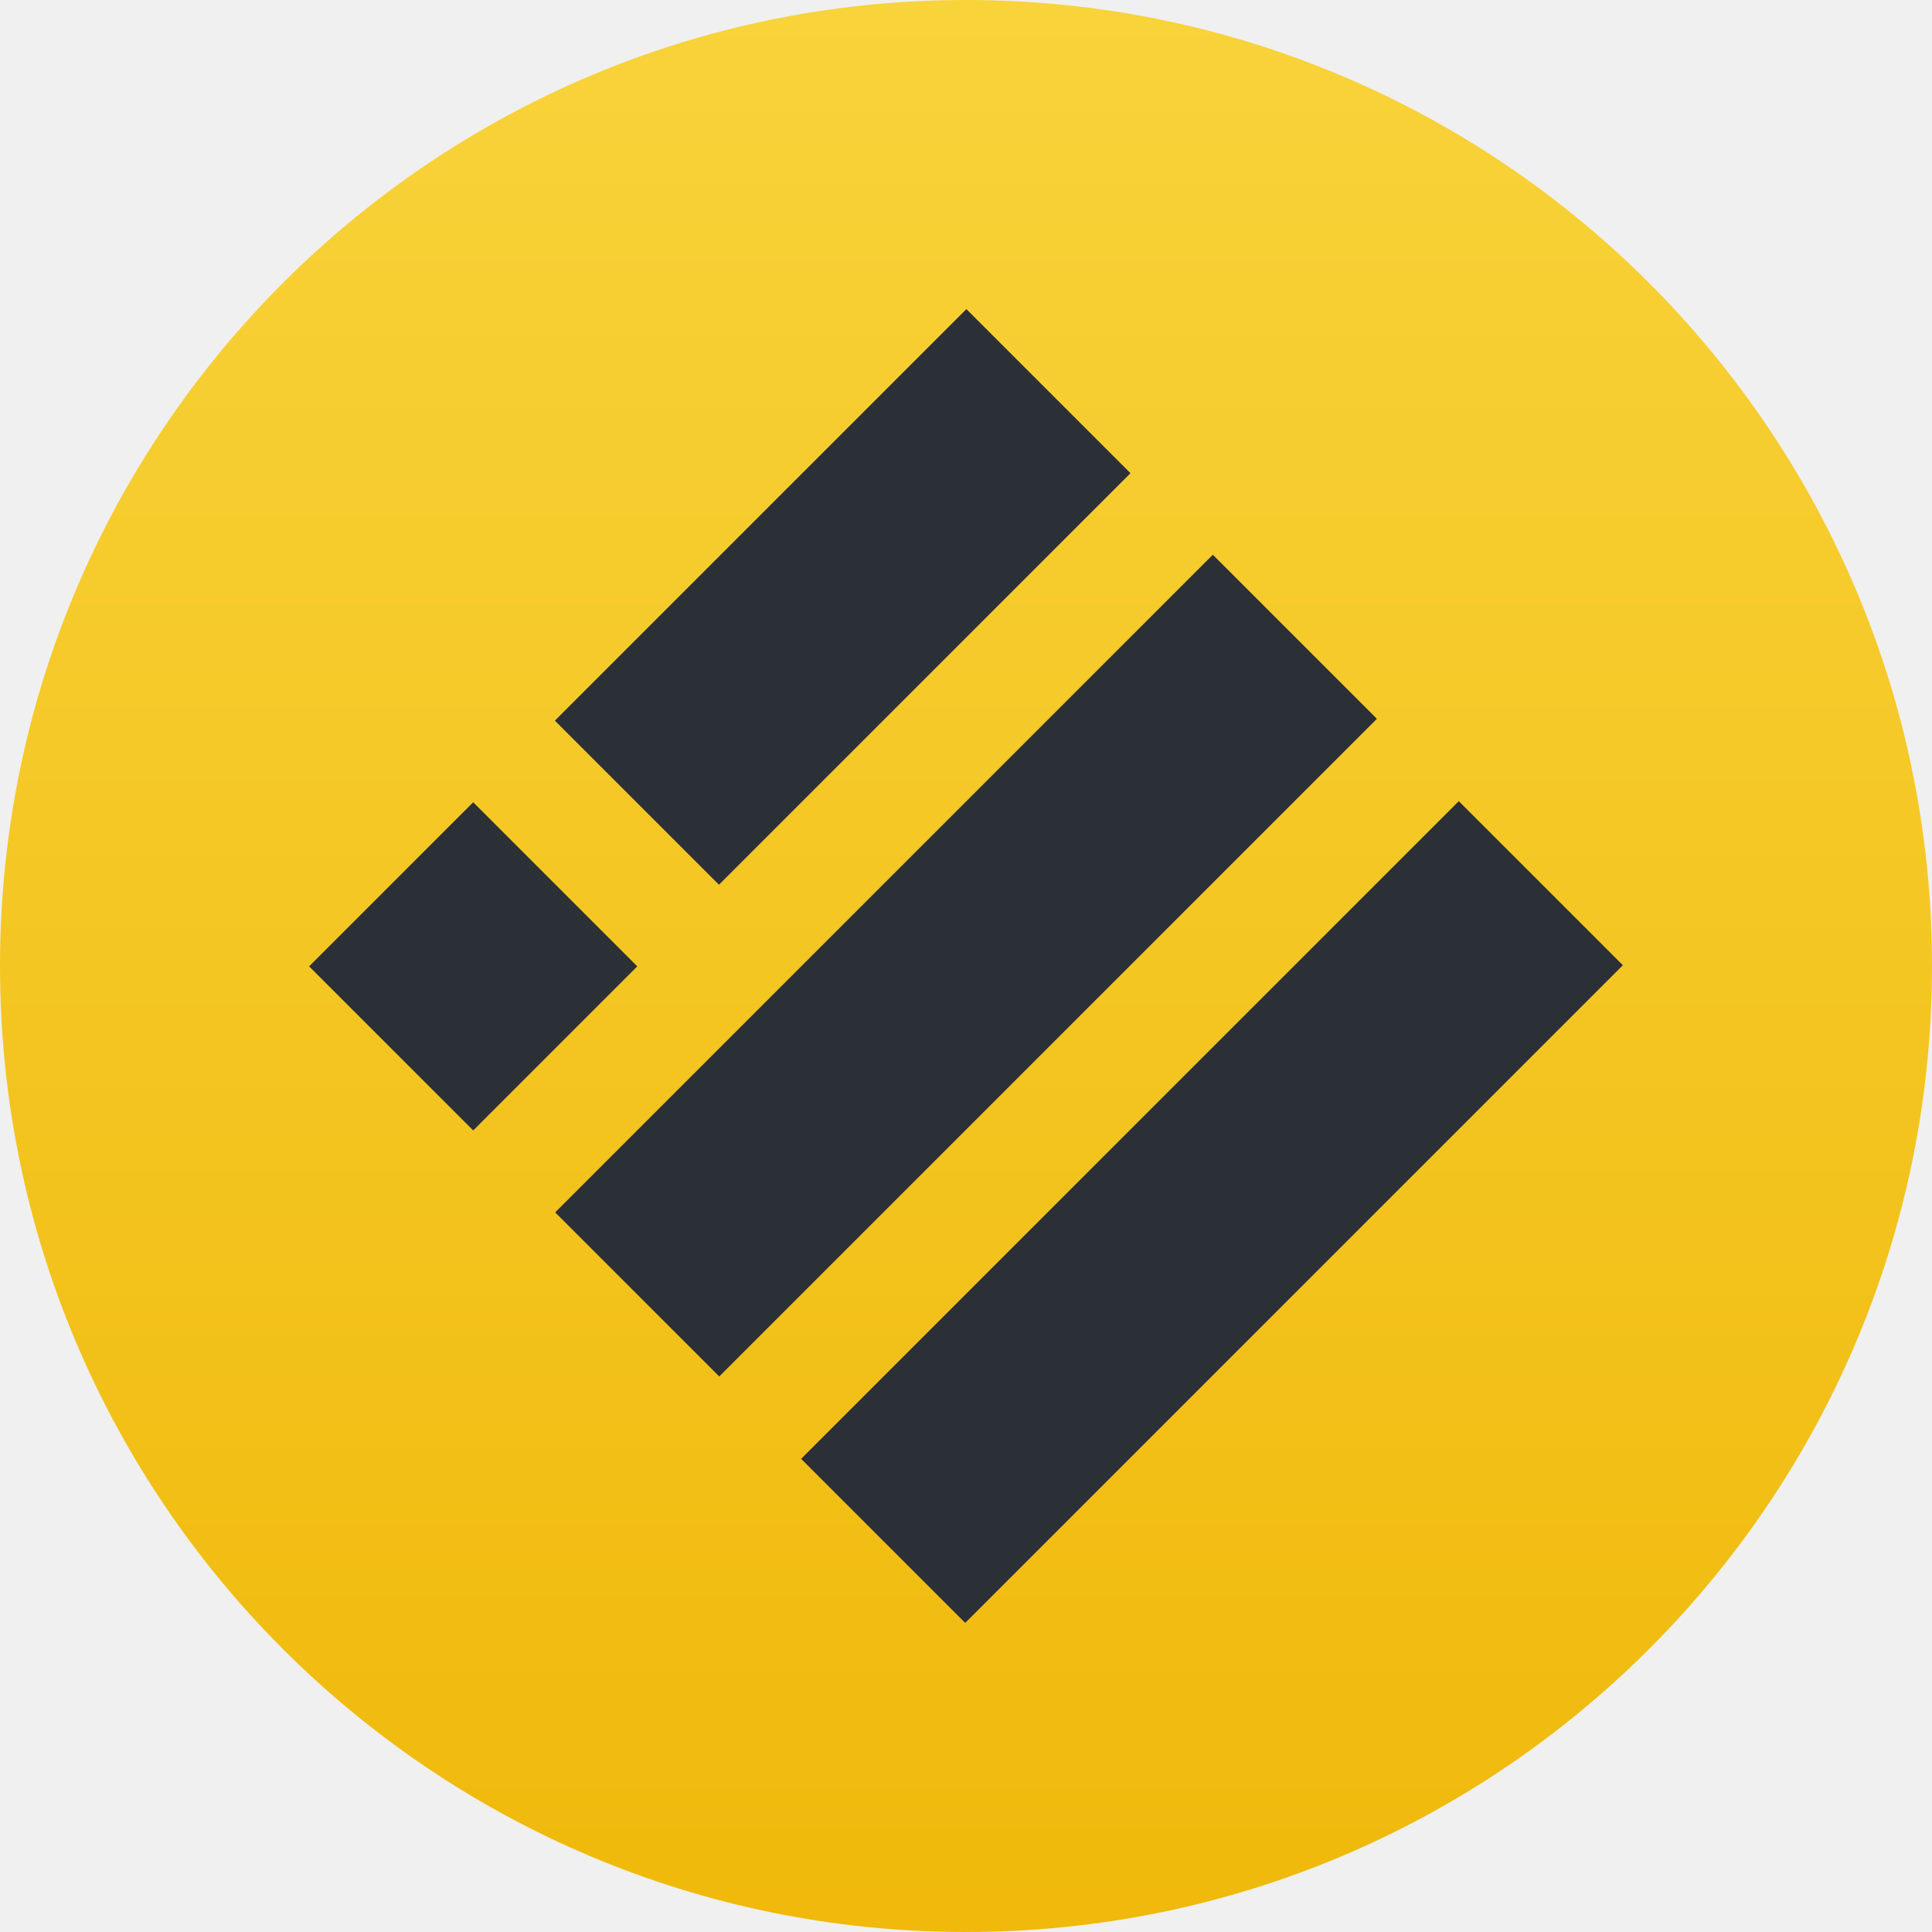
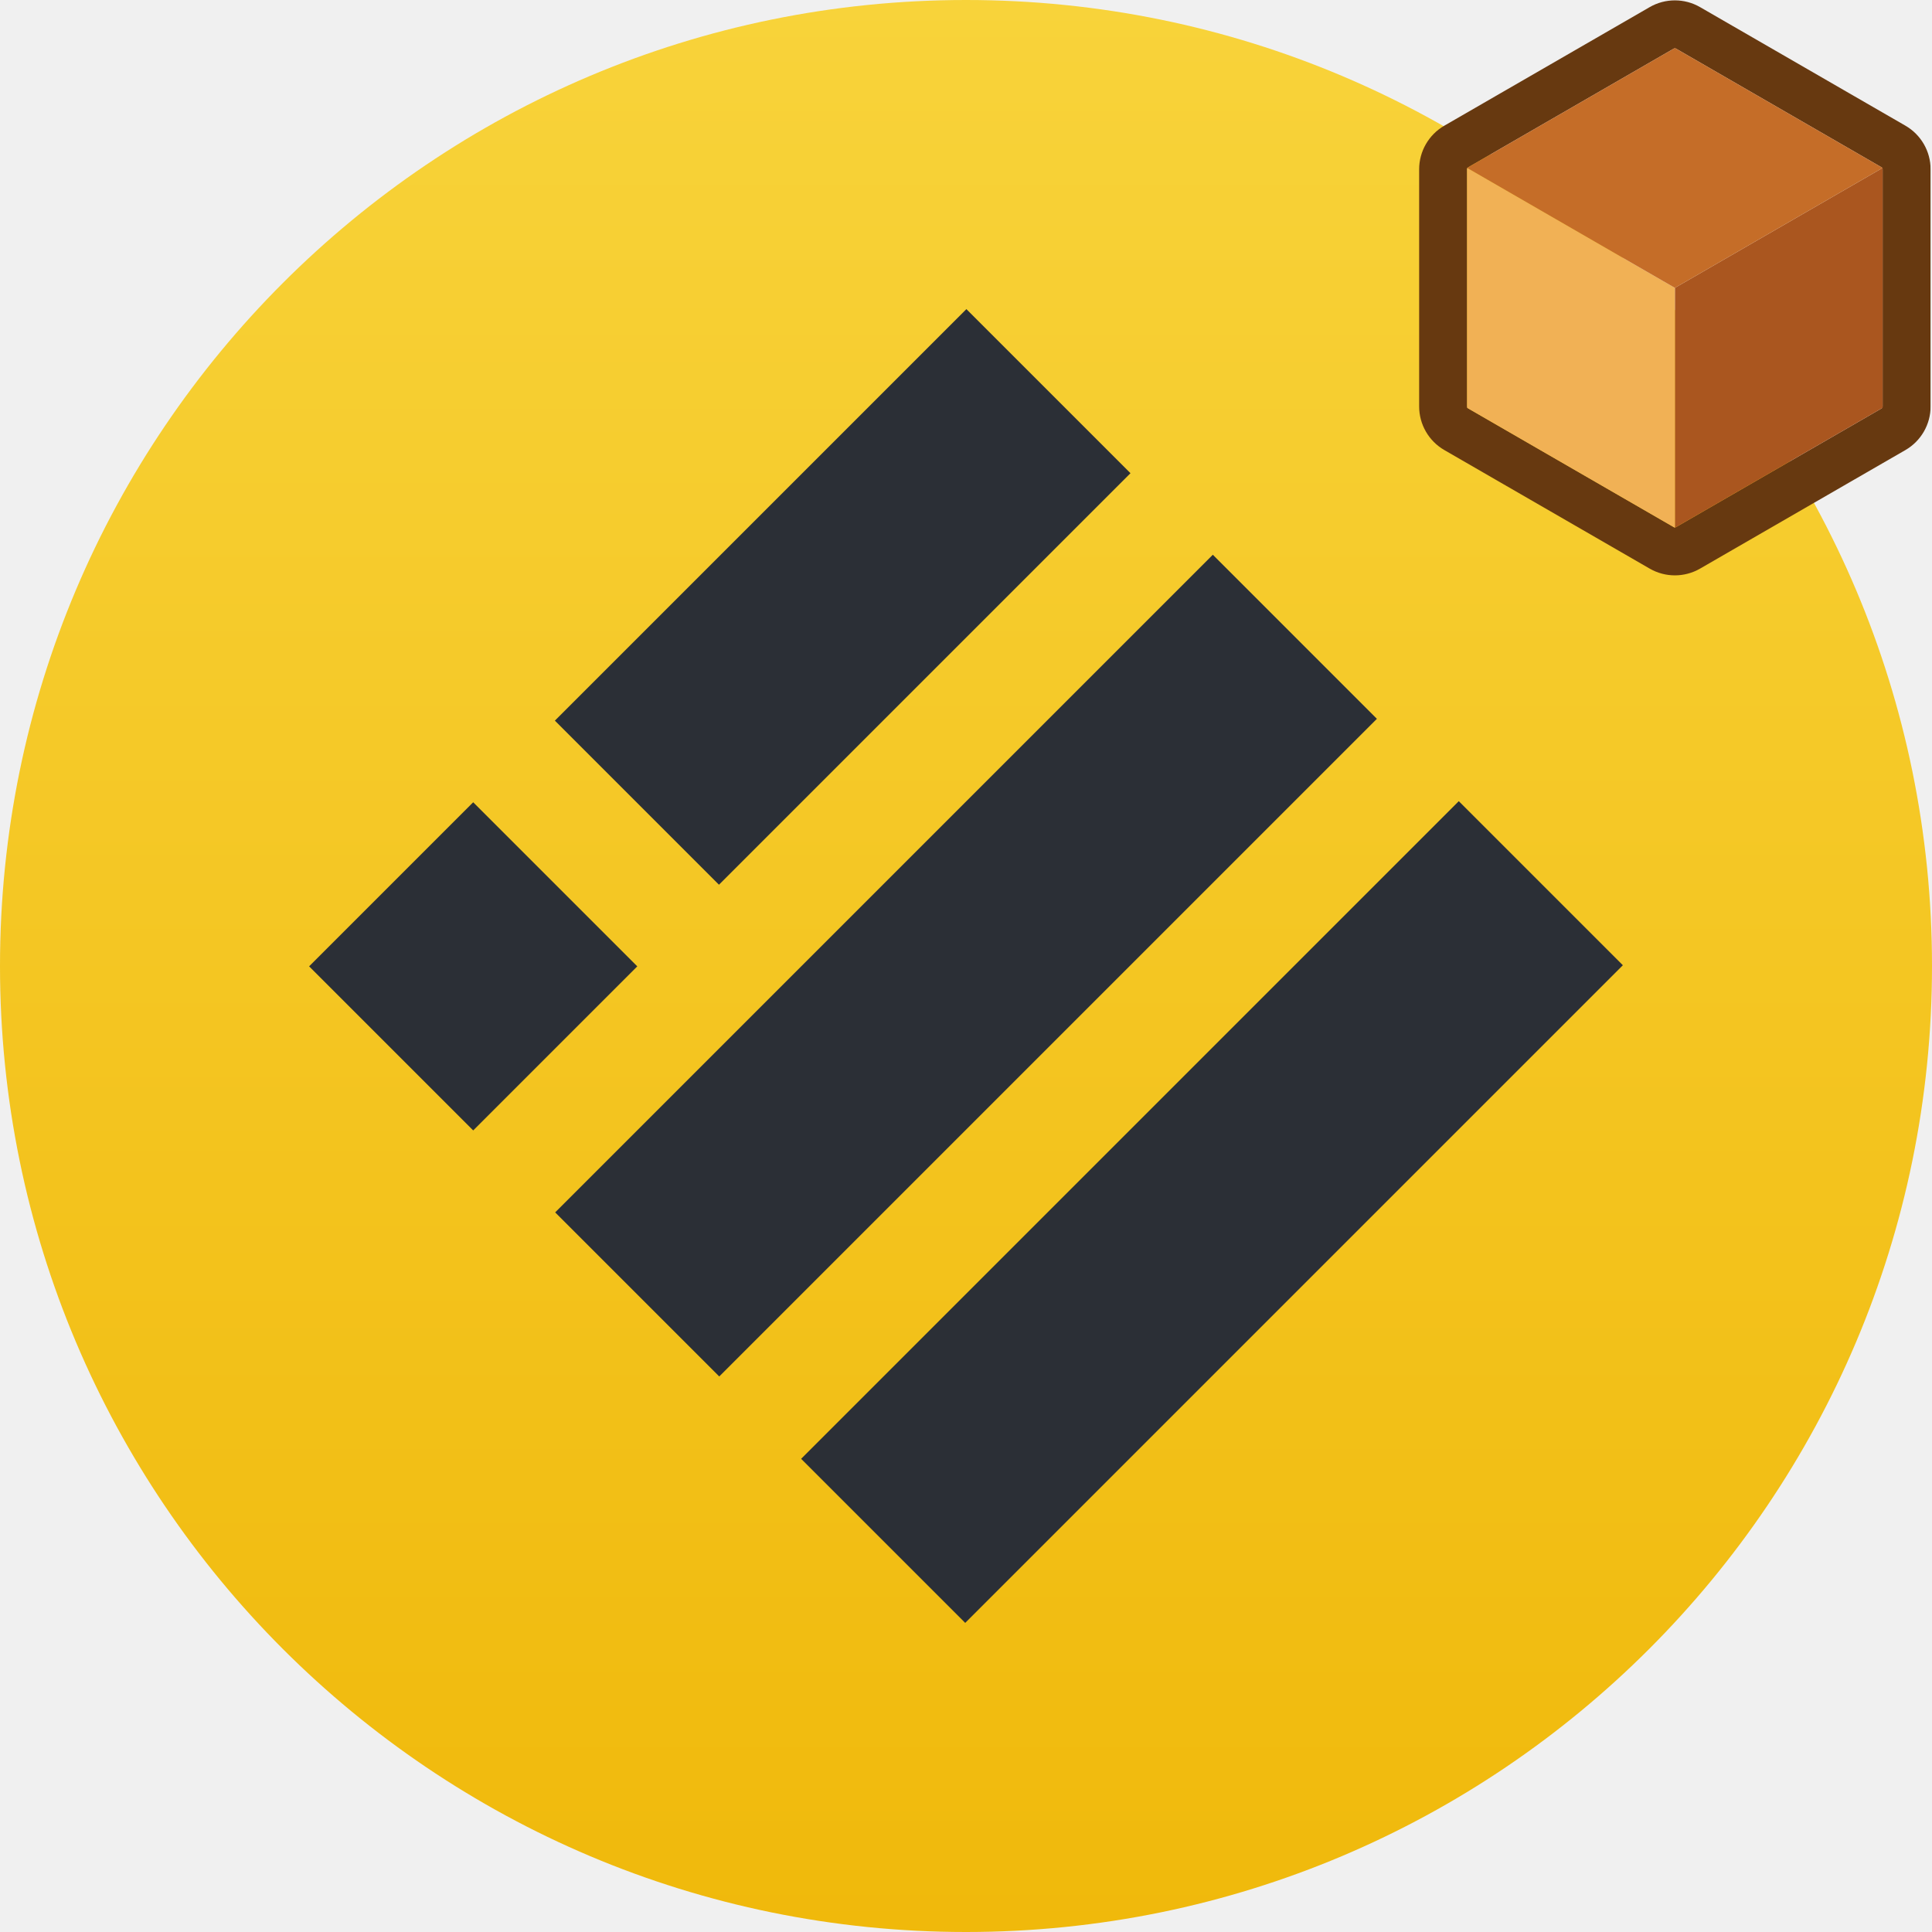
- <svg xmlns="http://www.w3.org/2000/svg" width="210" height="210" viewBox="0 0 210 210" fill="none">
-   <path d="M105 210C162.99 210 210 162.99 210 105C210 47.01 162.99 0 105 0C47.01 0 0 47.01 0 105C0 162.99 47.01 210 105 210Z" fill="url(#paint0_linear_2_3)" />
-   <path fill-rule="evenodd" clip-rule="evenodd" d="M60.313 78.33L105.043 33.6L122.878 51.435L78.148 96.165L60.313 78.33ZM60.345 131.781L131.828 60.298L149.663 78.133L78.18 149.616L60.345 131.781ZM158.563 87.083L122.821 122.825L87.08 158.566L104.915 176.401L176.398 104.918L158.563 87.083ZM33.6 105.038L51.435 87.203L69.27 105.038L51.435 122.873L33.6 105.038Z" fill="#2B2F36" />
+ <svg xmlns="http://www.w3.org/2000/svg" width="500" height="500" viewBox="0 0 500 500" fill="none">
+   <path d="M250 500C388.071 500 500 388.071 500 250C500 111.929 388.071 0 250 0C111.929 0 0 111.929 0 250C0 388.071 111.929 500 250 500Z" fill="url(#paint0_linear_35_10)" />
+   <path fill-rule="evenodd" clip-rule="evenodd" d="M143.602 186.5L250.102 80L292.567 122.464L186.067 228.965L143.602 186.5ZM143.679 313.764L313.876 143.567L356.34 186.032L186.143 356.229L143.679 313.764ZM377.531 207.341L292.431 292.44L207.333 377.538L249.798 420.002L419.995 249.805L377.531 207.341ZM80 250.09L122.464 207.625L164.929 250.09L122.464 292.555L80 250.09Z" fill="#2B2F36" />
+   <g clip-path="url(#clip0_35_10)">
+     <mask id="path-3-outside-1_35_10" maskUnits="userSpaceOnUse" x="366.691" y="-0.583" width="133" height="150" fill="black">
+       <rect fill="white" x="366.691" y="-0.583" width="133" height="150" />
+       <path d="M433.146 12.596C433.338 12.485 433.575 12.485 433.767 12.596L486.912 43.279C487.104 43.39 487.222 43.595 487.222 43.817V105.183C487.222 105.405 487.104 105.61 486.912 105.721L433.767 136.404C433.575 136.515 433.338 136.515 433.146 136.404L380.001 105.721C379.809 105.61 379.691 105.405 379.691 105.183V43.817C379.691 43.595 379.809 43.39 380.001 43.279L433.146 12.596Z" />
+     </mask>
+     <path d="M433.767 12.596L439.975 1.843L433.767 12.596ZM433.146 12.596L426.938 1.843L433.146 12.596ZM380.001 43.279L386.209 54.032L380.001 43.279ZM380.001 105.721L386.209 94.968L380.001 105.721ZM433.767 136.404L439.975 147.157L433.767 136.404ZM433.146 136.404L426.938 147.157L433.146 136.404ZM486.912 105.721L480.703 94.968L486.912 105.721ZM486.912 43.279L493.12 32.526L486.912 43.279ZM474.805 43.817V105.183H499.639V43.817H474.805ZM480.703 94.968L427.558 125.651L439.975 147.157L493.12 116.474L480.703 94.968ZM439.354 125.651L386.209 94.968L373.793 116.474L426.938 147.157L439.354 125.651ZM392.107 105.183V43.817H367.274V105.183H392.107ZM427.559 23.349L480.703 54.032L493.12 32.526L439.975 1.843L427.559 23.349ZM386.209 54.032L439.354 23.349L426.938 1.843L373.793 32.526L386.209 54.032ZM439.975 1.843C435.941 -0.486 430.972 -0.486 426.938 1.843L439.354 23.349C435.705 25.456 431.208 25.456 427.559 23.349L439.975 1.843ZM392.107 43.817C392.107 48.031 389.859 51.925 386.209 54.032L373.793 32.526C369.759 34.855 367.274 39.159 367.274 43.817H392.107ZM386.209 94.968C389.859 97.075 392.107 100.969 392.107 105.183H367.274C367.274 109.841 369.759 114.145 373.793 116.474L386.209 94.968ZM427.558 125.651C431.208 123.544 435.705 123.544 439.354 125.651L426.938 147.157C430.971 149.486 435.941 149.486 439.975 147.157L427.558 125.651ZM474.805 105.183C474.805 100.969 477.054 97.075 480.703 94.968L493.12 116.474C497.154 114.145 499.639 109.841 499.639 105.183H474.805ZM499.639 43.817C499.639 39.159 497.154 34.855 493.12 32.526L480.703 54.032C477.054 51.925 474.805 48.031 474.805 43.817H499.639Z" fill="#673910" mask="url(#path-3-outside-1_35_10)" />
+     <path d="M487.222 105.542V43.458L433.456 74.5V136.583L487.222 105.542Z" fill="#AA561F" />
+     <path d="M379.691 105.542L433.456 136.583V74.5L379.691 43.458V105.542Z" fill="#F1B155" />
+     <path d="M487.222 43.458L433.456 12.417L379.691 43.458L433.456 74.5L487.222 43.458Z" fill="#C56D28" />
+   </g>
  <defs>
-     <linearGradient id="paint0_linear_2_3" x1="105" y1="0" x2="105" y2="210" gradientUnits="userSpaceOnUse">
+     <linearGradient id="paint0_linear_35_10" x1="250" y1="0" x2="250" y2="500" gradientUnits="userSpaceOnUse">
      <stop stop-color="#F8D33A" />
      <stop offset="1" stop-color="#F0B90B" />
    </linearGradient>
+     <clipPath id="clip0_35_10">
+       <rect width="132.858" height="149" fill="white" transform="translate(367.142)" />
+     </clipPath>
  </defs>
</svg>
